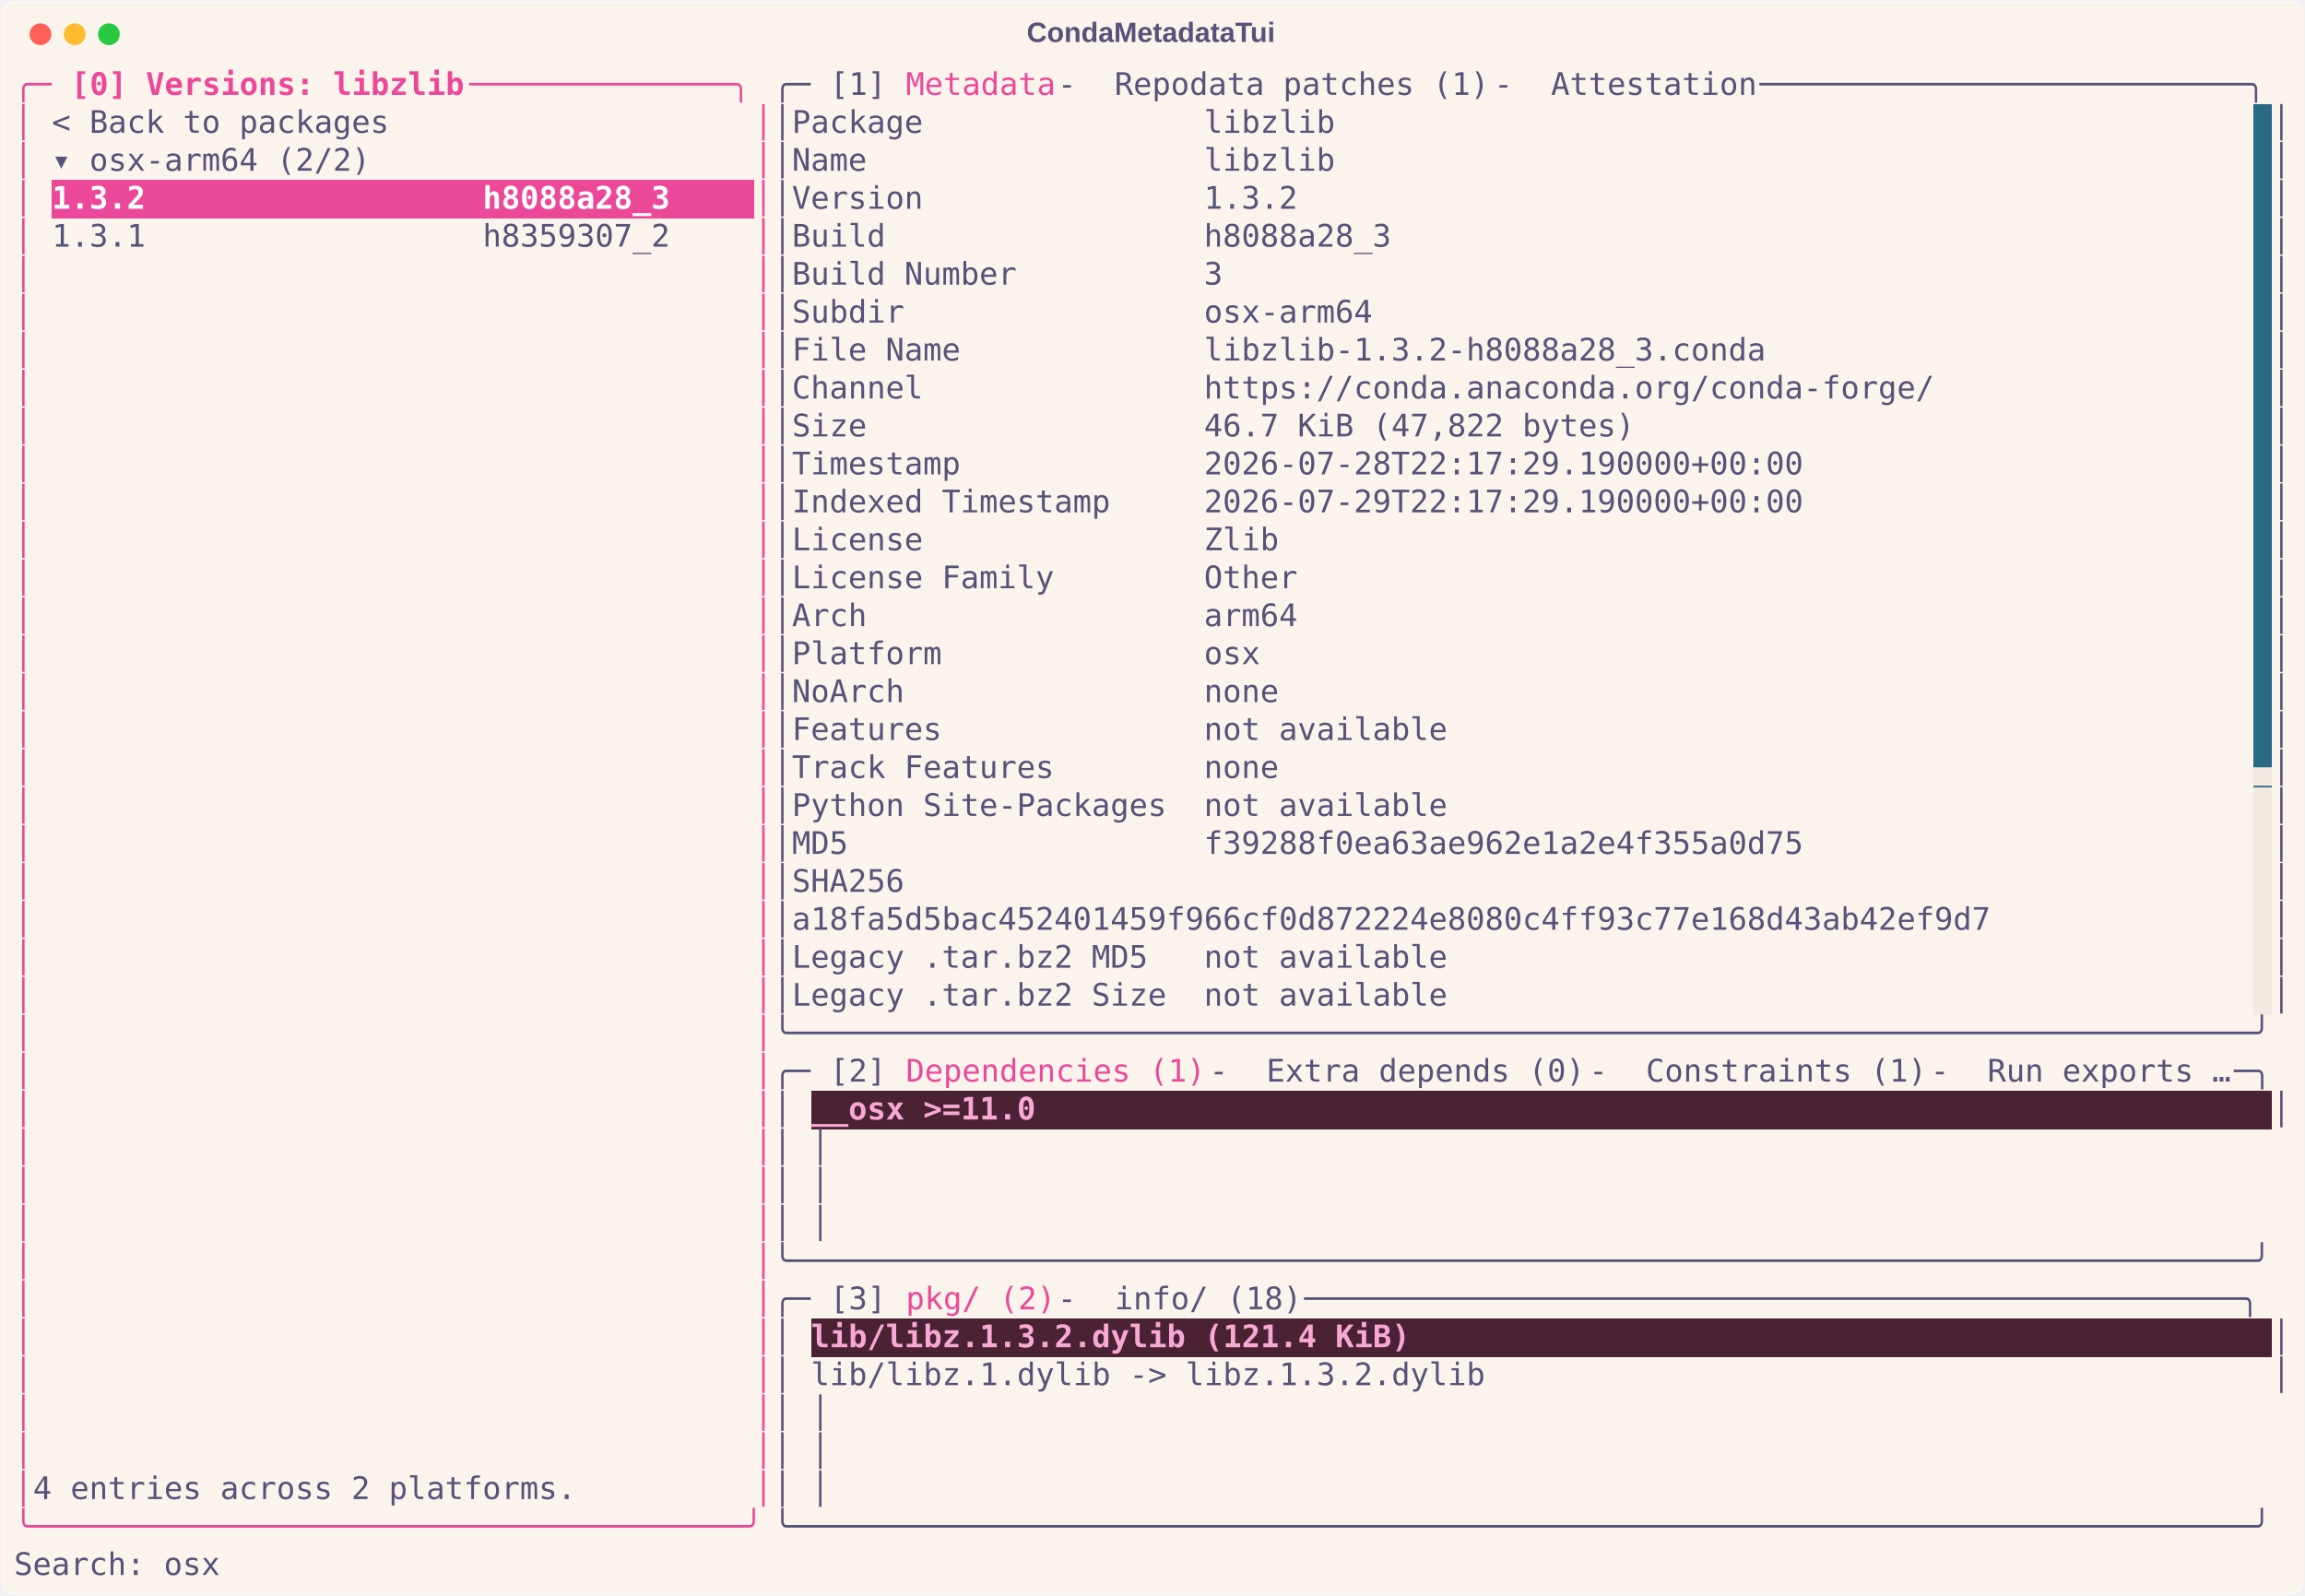
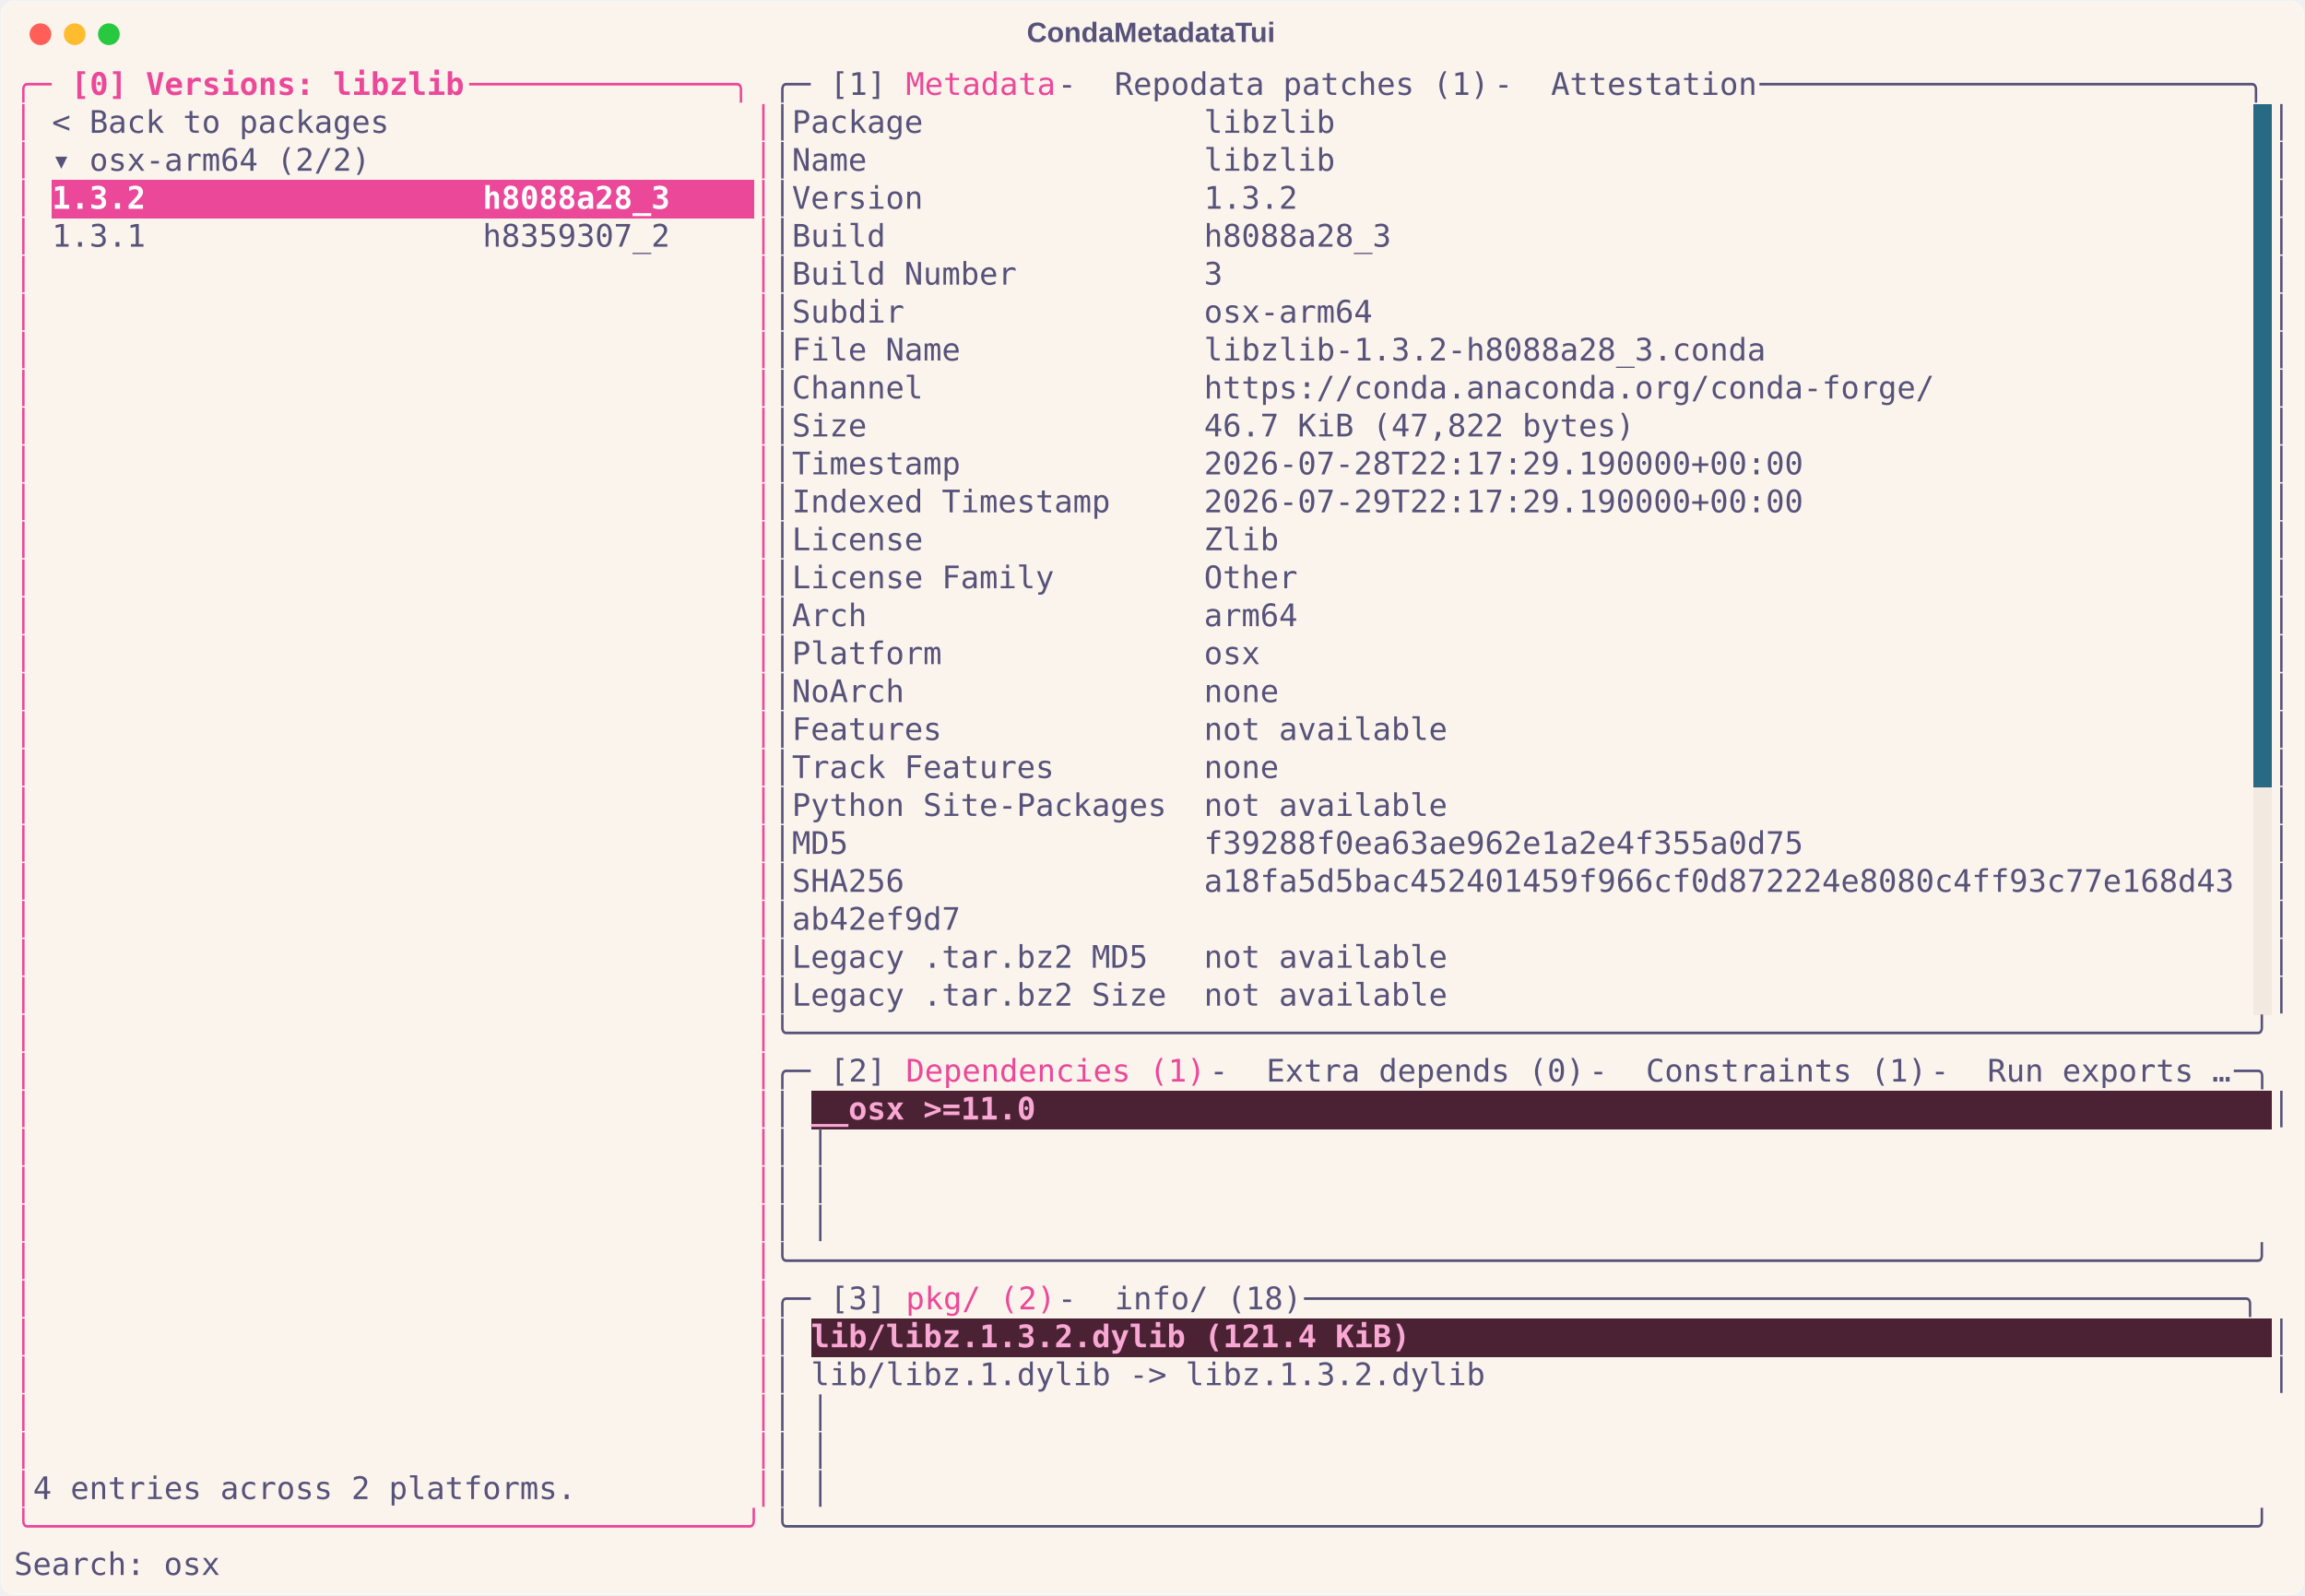
<svg xmlns="http://www.w3.org/2000/svg" class="rich-terminal" viewBox="0 0 1482 1026.0">
  <style>

    @font-face {
        font-family: "Fira Code";
        src: local("FiraCode-Regular"),
                url("https://cdnjs.cloudflare.com/ajax/libs/firacode/6.2.0/woff2/FiraCode-Regular.woff2") format("woff2"),
                url("https://cdnjs.cloudflare.com/ajax/libs/firacode/6.2.0/woff/FiraCode-Regular.woff") format("woff");
        font-style: normal;
        font-weight: 400;
    }
    @font-face {
        font-family: "Fira Code";
        src: local("FiraCode-Bold"),
                url("https://cdnjs.cloudflare.com/ajax/libs/firacode/6.2.0/woff2/FiraCode-Bold.woff2") format("woff2"),
                url("https://cdnjs.cloudflare.com/ajax/libs/firacode/6.2.0/woff/FiraCode-Bold.woff") format("woff");
        font-style: bold;
        font-weight: 700;
    }

    .terminal-matrix {
        font-family: Fira Code, monospace;
        font-size: 20px;
        line-height: 24.4px;
        font-variant-east-asian: full-width;
    }

    .terminal-title {
        font-size: 18px;
        font-weight: bold;
        font-family: arial;
    }

    .terminal-r1 { fill: #ec4899 }
.terminal-r2 { fill: #ec4899;font-weight: bold }
.terminal-r3 { fill: #575279 }
.terminal-r4 { fill: #faf4ed }
.terminal-r5 { fill: #ffffff;font-weight: bold }
- .terminal-r6 { fill: #f2e9e1 }
- .terminal-r7 { fill: #f9a8d4;font-weight: bold }
+ .terminal-r6 { fill: #f9a8d4;font-weight: bold }
    </style>
  <defs>
    <clipPath id="terminal-clip-terminal">
      <rect x="0" y="0" width="1463.0" height="975.0" />
    </clipPath>
    <clipPath id="terminal-line-0">
      <rect x="0" y="1.5" width="1464" height="24.65" />
    </clipPath>
    <clipPath id="terminal-line-1">
      <rect x="0" y="25.9" width="1464" height="24.65" />
    </clipPath>
    <clipPath id="terminal-line-2">
      <rect x="0" y="50.3" width="1464" height="24.65" />
    </clipPath>
    <clipPath id="terminal-line-3">
      <rect x="0" y="74.7" width="1464" height="24.65" />
    </clipPath>
    <clipPath id="terminal-line-4">
      <rect x="0" y="99.1" width="1464" height="24.65" />
    </clipPath>
    <clipPath id="terminal-line-5">
      <rect x="0" y="123.5" width="1464" height="24.65" />
    </clipPath>
    <clipPath id="terminal-line-6">
      <rect x="0" y="147.9" width="1464" height="24.65" />
    </clipPath>
    <clipPath id="terminal-line-7">
      <rect x="0" y="172.3" width="1464" height="24.65" />
    </clipPath>
    <clipPath id="terminal-line-8">
      <rect x="0" y="196.7" width="1464" height="24.65" />
    </clipPath>
    <clipPath id="terminal-line-9">
      <rect x="0" y="221.1" width="1464" height="24.65" />
    </clipPath>
    <clipPath id="terminal-line-10">
      <rect x="0" y="245.5" width="1464" height="24.65" />
    </clipPath>
    <clipPath id="terminal-line-11">
      <rect x="0" y="269.9" width="1464" height="24.65" />
    </clipPath>
    <clipPath id="terminal-line-12">
      <rect x="0" y="294.3" width="1464" height="24.65" />
    </clipPath>
    <clipPath id="terminal-line-13">
      <rect x="0" y="318.7" width="1464" height="24.65" />
    </clipPath>
    <clipPath id="terminal-line-14">
      <rect x="0" y="343.1" width="1464" height="24.65" />
    </clipPath>
    <clipPath id="terminal-line-15">
      <rect x="0" y="367.5" width="1464" height="24.65" />
    </clipPath>
    <clipPath id="terminal-line-16">
      <rect x="0" y="391.9" width="1464" height="24.65" />
    </clipPath>
    <clipPath id="terminal-line-17">
      <rect x="0" y="416.3" width="1464" height="24.65" />
    </clipPath>
    <clipPath id="terminal-line-18">
      <rect x="0" y="440.7" width="1464" height="24.65" />
    </clipPath>
    <clipPath id="terminal-line-19">
      <rect x="0" y="465.1" width="1464" height="24.65" />
    </clipPath>
    <clipPath id="terminal-line-20">
      <rect x="0" y="489.5" width="1464" height="24.65" />
    </clipPath>
    <clipPath id="terminal-line-21">
      <rect x="0" y="513.9" width="1464" height="24.65" />
    </clipPath>
    <clipPath id="terminal-line-22">
      <rect x="0" y="538.3" width="1464" height="24.65" />
    </clipPath>
    <clipPath id="terminal-line-23">
      <rect x="0" y="562.7" width="1464" height="24.65" />
    </clipPath>
    <clipPath id="terminal-line-24">
      <rect x="0" y="587.1" width="1464" height="24.65" />
    </clipPath>
    <clipPath id="terminal-line-25">
      <rect x="0" y="611.5" width="1464" height="24.65" />
    </clipPath>
    <clipPath id="terminal-line-26">
      <rect x="0" y="635.9" width="1464" height="24.65" />
    </clipPath>
    <clipPath id="terminal-line-27">
      <rect x="0" y="660.3" width="1464" height="24.65" />
    </clipPath>
    <clipPath id="terminal-line-28">
      <rect x="0" y="684.7" width="1464" height="24.65" />
    </clipPath>
    <clipPath id="terminal-line-29">
      <rect x="0" y="709.1" width="1464" height="24.65" />
    </clipPath>
    <clipPath id="terminal-line-30">
      <rect x="0" y="733.5" width="1464" height="24.65" />
    </clipPath>
    <clipPath id="terminal-line-31">
      <rect x="0" y="757.9" width="1464" height="24.65" />
    </clipPath>
    <clipPath id="terminal-line-32">
      <rect x="0" y="782.3" width="1464" height="24.65" />
    </clipPath>
    <clipPath id="terminal-line-33">
      <rect x="0" y="806.7" width="1464" height="24.65" />
    </clipPath>
    <clipPath id="terminal-line-34">
      <rect x="0" y="831.1" width="1464" height="24.65" />
    </clipPath>
    <clipPath id="terminal-line-35">
      <rect x="0" y="855.5" width="1464" height="24.65" />
    </clipPath>
    <clipPath id="terminal-line-36">
      <rect x="0" y="879.9" width="1464" height="24.65" />
    </clipPath>
    <clipPath id="terminal-line-37">
      <rect x="0" y="904.3" width="1464" height="24.65" />
    </clipPath>
    <clipPath id="terminal-line-38">
      <rect x="0" y="928.7" width="1464" height="24.65" />
    </clipPath>
  </defs>
  <rect fill="#faf4ed" stroke="rgba(255,255,255,0.35)" stroke-width="1" x="1" y="1" width="1480" height="1024" rx="8" />
  <text class="terminal-title" fill="#575279" text-anchor="middle" x="740" y="27">CondaMetadataTui</text>
  <g transform="translate(26,22)">
    <circle cx="0" cy="0" r="7" fill="#ff5f57" />
    <circle cx="22" cy="0" r="7" fill="#febc2e" />
    <circle cx="44" cy="0" r="7" fill="#28c840" />
  </g>
  <g transform="translate(9, 41)" clip-path="url(#terminal-clip-terminal)">
    <rect fill="#286983" x="1439.6" y="25.9" width="12.2" height="24.65" shape-rendering="crispEdges" />
    <rect fill="#286983" x="1439.6" y="50.3" width="12.2" height="24.65" shape-rendering="crispEdges" />
    <rect fill="#ec4899" x="24.4" y="74.7" width="402.6" height="24.65" shape-rendering="crispEdges" />
    <rect fill="#ec4899" x="427" y="74.7" width="48.8" height="24.65" shape-rendering="crispEdges" />
    <rect fill="#286983" x="1439.6" y="74.7" width="12.2" height="24.65" shape-rendering="crispEdges" />
    <rect fill="#286983" x="1439.6" y="99.1" width="12.2" height="24.65" shape-rendering="crispEdges" />
    <rect fill="#286983" x="1439.6" y="123.5" width="12.2" height="24.65" shape-rendering="crispEdges" />
    <rect fill="#286983" x="1439.6" y="147.9" width="12.2" height="24.65" shape-rendering="crispEdges" />
    <rect fill="#286983" x="1439.6" y="172.3" width="12.2" height="24.65" shape-rendering="crispEdges" />
    <rect fill="#286983" x="1439.6" y="196.7" width="12.2" height="24.65" shape-rendering="crispEdges" />
    <rect fill="#286983" x="1439.6" y="221.1" width="12.2" height="24.65" shape-rendering="crispEdges" />
    <rect fill="#286983" x="1439.6" y="245.5" width="12.2" height="24.65" shape-rendering="crispEdges" />
    <rect fill="#286983" x="1439.6" y="269.9" width="12.2" height="24.65" shape-rendering="crispEdges" />
    <rect fill="#286983" x="1439.6" y="294.3" width="12.2" height="24.65" shape-rendering="crispEdges" />
    <rect fill="#286983" x="1439.6" y="318.7" width="12.2" height="24.65" shape-rendering="crispEdges" />
    <rect fill="#286983" x="1439.6" y="343.1" width="12.2" height="24.65" shape-rendering="crispEdges" />
    <rect fill="#286983" x="1439.6" y="367.5" width="12.2" height="24.65" shape-rendering="crispEdges" />
    <rect fill="#286983" x="1439.6" y="391.9" width="12.2" height="24.65" shape-rendering="crispEdges" />
    <rect fill="#286983" x="1439.6" y="416.3" width="12.2" height="24.65" shape-rendering="crispEdges" />
    <rect fill="#286983" x="1439.6" y="440.7" width="12.2" height="24.65" shape-rendering="crispEdges" />
    <rect fill="#f2e9e1" x="1439.6" y="465.1" width="12.2" height="24.65" shape-rendering="crispEdges" />
    <rect fill="#f2e9e1" x="1439.6" y="489.5" width="12.2" height="24.65" shape-rendering="crispEdges" />
    <rect fill="#f2e9e1" x="1439.6" y="513.9" width="12.2" height="24.65" shape-rendering="crispEdges" />
    <rect fill="#f2e9e1" x="1439.6" y="538.3" width="12.2" height="24.65" shape-rendering="crispEdges" />
    <rect fill="#f2e9e1" x="1439.6" y="562.7" width="12.2" height="24.65" shape-rendering="crispEdges" />
    <rect fill="#f2e9e1" x="1439.6" y="587.1" width="12.2" height="24.65" shape-rendering="crispEdges" />
    <rect fill="#4a2233" x="512.4" y="660.3" width="146.4" height="24.65" shape-rendering="crispEdges" />
    <rect fill="#4a2233" x="658.8" y="660.3" width="793" height="24.65" shape-rendering="crispEdges" />
    <rect fill="#4a2233" x="512.4" y="806.7" width="390.4" height="24.65" shape-rendering="crispEdges" />
    <rect fill="#4a2233" x="902.8" y="806.7" width="549" height="24.65" shape-rendering="crispEdges" />
    <g class="terminal-matrix">
      <text class="terminal-r1" x="0" y="20" textLength="36.6" clip-path="url(#terminal-line-0)">╭─ </text>
      <text class="terminal-r2" x="36.6" y="20" textLength="256.2" clip-path="url(#terminal-line-0)">[0] Versions: libzlib</text>
      <text class="terminal-r1" x="292.8" y="20" textLength="195.2" clip-path="url(#terminal-line-0)"> ──────────────╮</text>
      <text class="terminal-r3" x="488" y="20" textLength="36.6" clip-path="url(#terminal-line-0)">╭─ </text>
      <text class="terminal-r3" x="524.6" y="20" textLength="48.8" clip-path="url(#terminal-line-0)">[1] </text>
      <text class="terminal-r1" x="573.4" y="20" textLength="97.6" clip-path="url(#terminal-line-0)">Metadata</text>
      <text class="terminal-r3" x="671" y="20" textLength="36.6" clip-path="url(#terminal-line-0)"> - </text>
      <text class="terminal-r3" x="707.6" y="20" textLength="244" clip-path="url(#terminal-line-0)">Repodata patches (1)</text>
      <text class="terminal-r3" x="951.6" y="20" textLength="36.6" clip-path="url(#terminal-line-0)"> - </text>
      <text class="terminal-r3" x="988.2" y="20" textLength="134.2" clip-path="url(#terminal-line-0)">Attestation</text>
      <text class="terminal-r3" x="1122.4" y="20" textLength="341.6" clip-path="url(#terminal-line-0)"> ──────────────────────────╮</text>
      <text class="terminal-r3" x="1464" y="20" textLength="12.2" clip-path="url(#terminal-line-0)">
</text>
      <text class="terminal-r1" x="0" y="44.4" textLength="12.2" clip-path="url(#terminal-line-1)">│</text>
      <text class="terminal-r3" x="24.4" y="44.4" textLength="219.6" clip-path="url(#terminal-line-1)">&lt; Back to packages</text>
      <text class="terminal-r1" x="475.8" y="44.4" textLength="12.2" clip-path="url(#terminal-line-1)">│</text>
      <text class="terminal-r3" x="488" y="44.4" textLength="12.2" clip-path="url(#terminal-line-1)">│</text>
      <text class="terminal-r3" x="500.2" y="44.4" textLength="353.8" clip-path="url(#terminal-line-1)">Package               libzlib</text>
      <text class="terminal-r3" x="1451.8" y="44.4" textLength="12.2" clip-path="url(#terminal-line-1)">│</text>
      <text class="terminal-r3" x="1464" y="44.4" textLength="12.2" clip-path="url(#terminal-line-1)">
</text>
      <text class="terminal-r1" x="0" y="68.8" textLength="12.2" clip-path="url(#terminal-line-2)">│</text>
      <text class="terminal-r3" x="24.4" y="68.8" textLength="207.4" clip-path="url(#terminal-line-2)">▾ osx-arm64 (2/2)</text>
      <text class="terminal-r1" x="475.8" y="68.8" textLength="12.2" clip-path="url(#terminal-line-2)">│</text>
      <text class="terminal-r3" x="488" y="68.8" textLength="12.2" clip-path="url(#terminal-line-2)">│</text>
      <text class="terminal-r3" x="500.2" y="68.8" textLength="353.8" clip-path="url(#terminal-line-2)">Name                  libzlib</text>
      <text class="terminal-r3" x="1451.8" y="68.8" textLength="12.2" clip-path="url(#terminal-line-2)">│</text>
      <text class="terminal-r3" x="1464" y="68.8" textLength="12.2" clip-path="url(#terminal-line-2)">
</text>
      <text class="terminal-r1" x="0" y="93.2" textLength="12.2" clip-path="url(#terminal-line-3)">│</text>
      <text class="terminal-r5" x="24.4" y="93.2" textLength="402.6" clip-path="url(#terminal-line-3)">1.3.2                  h8088a28_3</text>
      <text class="terminal-r1" x="475.8" y="93.2" textLength="12.2" clip-path="url(#terminal-line-3)">│</text>
      <text class="terminal-r3" x="488" y="93.2" textLength="12.2" clip-path="url(#terminal-line-3)">│</text>
      <text class="terminal-r3" x="500.2" y="93.2" textLength="329.4" clip-path="url(#terminal-line-3)">Version               1.3.2</text>
      <text class="terminal-r3" x="1451.8" y="93.2" textLength="12.2" clip-path="url(#terminal-line-3)">│</text>
      <text class="terminal-r3" x="1464" y="93.2" textLength="12.2" clip-path="url(#terminal-line-3)">
</text>
      <text class="terminal-r1" x="0" y="117.6" textLength="12.2" clip-path="url(#terminal-line-4)">│</text>
      <text class="terminal-r3" x="24.4" y="117.6" textLength="402.6" clip-path="url(#terminal-line-4)">1.3.1                  h8359307_2</text>
      <text class="terminal-r1" x="475.8" y="117.6" textLength="12.2" clip-path="url(#terminal-line-4)">│</text>
      <text class="terminal-r3" x="488" y="117.6" textLength="12.2" clip-path="url(#terminal-line-4)">│</text>
      <text class="terminal-r3" x="500.2" y="117.6" textLength="390.4" clip-path="url(#terminal-line-4)">Build                 h8088a28_3</text>
      <text class="terminal-r3" x="1451.8" y="117.6" textLength="12.2" clip-path="url(#terminal-line-4)">│</text>
      <text class="terminal-r3" x="1464" y="117.6" textLength="12.2" clip-path="url(#terminal-line-4)">
</text>
      <text class="terminal-r1" x="0" y="142" textLength="12.2" clip-path="url(#terminal-line-5)">│</text>
      <text class="terminal-r1" x="475.8" y="142" textLength="12.2" clip-path="url(#terminal-line-5)">│</text>
      <text class="terminal-r3" x="488" y="142" textLength="12.2" clip-path="url(#terminal-line-5)">│</text>
      <text class="terminal-r3" x="500.2" y="142" textLength="280.6" clip-path="url(#terminal-line-5)">Build Number          3</text>
      <text class="terminal-r3" x="1451.8" y="142" textLength="12.2" clip-path="url(#terminal-line-5)">│</text>
      <text class="terminal-r3" x="1464" y="142" textLength="12.2" clip-path="url(#terminal-line-5)">
</text>
      <text class="terminal-r1" x="0" y="166.4" textLength="12.2" clip-path="url(#terminal-line-6)">│</text>
      <text class="terminal-r1" x="475.8" y="166.4" textLength="12.2" clip-path="url(#terminal-line-6)">│</text>
      <text class="terminal-r3" x="488" y="166.4" textLength="12.2" clip-path="url(#terminal-line-6)">│</text>
      <text class="terminal-r3" x="500.2" y="166.4" textLength="378.2" clip-path="url(#terminal-line-6)">Subdir                osx-arm64</text>
      <text class="terminal-r3" x="1451.8" y="166.4" textLength="12.2" clip-path="url(#terminal-line-6)">│</text>
      <text class="terminal-r3" x="1464" y="166.4" textLength="12.2" clip-path="url(#terminal-line-6)">
</text>
      <text class="terminal-r1" x="0" y="190.8" textLength="12.2" clip-path="url(#terminal-line-7)">│</text>
      <text class="terminal-r1" x="475.8" y="190.8" textLength="12.2" clip-path="url(#terminal-line-7)">│</text>
      <text class="terminal-r3" x="488" y="190.8" textLength="12.2" clip-path="url(#terminal-line-7)">│</text>
      <text class="terminal-r3" x="500.2" y="190.8" textLength="634.4" clip-path="url(#terminal-line-7)">File Name             libzlib-1.3.2-h8088a28_3.conda</text>
      <text class="terminal-r3" x="1451.8" y="190.8" textLength="12.2" clip-path="url(#terminal-line-7)">│</text>
      <text class="terminal-r3" x="1464" y="190.8" textLength="12.2" clip-path="url(#terminal-line-7)">
</text>
      <text class="terminal-r1" x="0" y="215.2" textLength="12.2" clip-path="url(#terminal-line-8)">│</text>
      <text class="terminal-r1" x="475.8" y="215.2" textLength="12.2" clip-path="url(#terminal-line-8)">│</text>
      <text class="terminal-r3" x="488" y="215.2" textLength="12.2" clip-path="url(#terminal-line-8)">│</text>
      <text class="terminal-r3" x="500.2" y="215.2" textLength="744.2" clip-path="url(#terminal-line-8)">Channel               https://conda.anaconda.org/conda-forge/</text>
      <text class="terminal-r3" x="1451.8" y="215.2" textLength="12.2" clip-path="url(#terminal-line-8)">│</text>
      <text class="terminal-r3" x="1464" y="215.2" textLength="12.2" clip-path="url(#terminal-line-8)">
</text>
      <text class="terminal-r1" x="0" y="239.6" textLength="12.2" clip-path="url(#terminal-line-9)">│</text>
      <text class="terminal-r1" x="475.8" y="239.6" textLength="12.2" clip-path="url(#terminal-line-9)">│</text>
      <text class="terminal-r3" x="488" y="239.6" textLength="12.2" clip-path="url(#terminal-line-9)">│</text>
      <text class="terminal-r3" x="500.2" y="239.6" textLength="549" clip-path="url(#terminal-line-9)">Size                  46.7 KiB (47,822 bytes)</text>
      <text class="terminal-r3" x="1451.8" y="239.6" textLength="12.2" clip-path="url(#terminal-line-9)">│</text>
      <text class="terminal-r3" x="1464" y="239.6" textLength="12.2" clip-path="url(#terminal-line-9)">
</text>
      <text class="terminal-r1" x="0" y="264" textLength="12.2" clip-path="url(#terminal-line-10)">│</text>
      <text class="terminal-r1" x="475.8" y="264" textLength="12.2" clip-path="url(#terminal-line-10)">│</text>
      <text class="terminal-r3" x="488" y="264" textLength="12.2" clip-path="url(#terminal-line-10)">│</text>
      <text class="terminal-r3" x="500.2" y="264" textLength="658.8" clip-path="url(#terminal-line-10)">Timestamp             2026-07-28T22:17:29.190000+00:00</text>
      <text class="terminal-r3" x="1451.8" y="264" textLength="12.2" clip-path="url(#terminal-line-10)">│</text>
      <text class="terminal-r3" x="1464" y="264" textLength="12.2" clip-path="url(#terminal-line-10)">
</text>
      <text class="terminal-r1" x="0" y="288.4" textLength="12.2" clip-path="url(#terminal-line-11)">│</text>
      <text class="terminal-r1" x="475.8" y="288.4" textLength="12.2" clip-path="url(#terminal-line-11)">│</text>
      <text class="terminal-r3" x="488" y="288.4" textLength="12.2" clip-path="url(#terminal-line-11)">│</text>
      <text class="terminal-r3" x="500.2" y="288.4" textLength="658.8" clip-path="url(#terminal-line-11)">Indexed Timestamp     2026-07-29T22:17:29.190000+00:00</text>
      <text class="terminal-r3" x="1451.8" y="288.4" textLength="12.2" clip-path="url(#terminal-line-11)">│</text>
      <text class="terminal-r3" x="1464" y="288.4" textLength="12.2" clip-path="url(#terminal-line-11)">
</text>
      <text class="terminal-r1" x="0" y="312.8" textLength="12.2" clip-path="url(#terminal-line-12)">│</text>
      <text class="terminal-r1" x="475.8" y="312.8" textLength="12.2" clip-path="url(#terminal-line-12)">│</text>
      <text class="terminal-r3" x="488" y="312.8" textLength="12.2" clip-path="url(#terminal-line-12)">│</text>
      <text class="terminal-r3" x="500.2" y="312.8" textLength="317.2" clip-path="url(#terminal-line-12)">License               Zlib</text>
      <text class="terminal-r3" x="1451.8" y="312.8" textLength="12.2" clip-path="url(#terminal-line-12)">│</text>
      <text class="terminal-r3" x="1464" y="312.8" textLength="12.2" clip-path="url(#terminal-line-12)">
</text>
      <text class="terminal-r1" x="0" y="337.2" textLength="12.2" clip-path="url(#terminal-line-13)">│</text>
      <text class="terminal-r1" x="475.8" y="337.2" textLength="12.2" clip-path="url(#terminal-line-13)">│</text>
      <text class="terminal-r3" x="488" y="337.2" textLength="12.2" clip-path="url(#terminal-line-13)">│</text>
      <text class="terminal-r3" x="500.2" y="337.2" textLength="329.4" clip-path="url(#terminal-line-13)">License Family        Other</text>
      <text class="terminal-r3" x="1451.8" y="337.2" textLength="12.2" clip-path="url(#terminal-line-13)">│</text>
      <text class="terminal-r3" x="1464" y="337.2" textLength="12.2" clip-path="url(#terminal-line-13)">
</text>
      <text class="terminal-r1" x="0" y="361.6" textLength="12.2" clip-path="url(#terminal-line-14)">│</text>
      <text class="terminal-r1" x="475.8" y="361.6" textLength="12.2" clip-path="url(#terminal-line-14)">│</text>
      <text class="terminal-r3" x="488" y="361.6" textLength="12.2" clip-path="url(#terminal-line-14)">│</text>
      <text class="terminal-r3" x="500.2" y="361.6" textLength="329.4" clip-path="url(#terminal-line-14)">Arch                  arm64</text>
      <text class="terminal-r3" x="1451.8" y="361.6" textLength="12.2" clip-path="url(#terminal-line-14)">│</text>
      <text class="terminal-r3" x="1464" y="361.6" textLength="12.2" clip-path="url(#terminal-line-14)">
</text>
      <text class="terminal-r1" x="0" y="386" textLength="12.2" clip-path="url(#terminal-line-15)">│</text>
      <text class="terminal-r1" x="475.8" y="386" textLength="12.2" clip-path="url(#terminal-line-15)">│</text>
      <text class="terminal-r3" x="488" y="386" textLength="12.2" clip-path="url(#terminal-line-15)">│</text>
      <text class="terminal-r3" x="500.2" y="386" textLength="305" clip-path="url(#terminal-line-15)">Platform              osx</text>
      <text class="terminal-r3" x="1451.8" y="386" textLength="12.2" clip-path="url(#terminal-line-15)">│</text>
      <text class="terminal-r3" x="1464" y="386" textLength="12.2" clip-path="url(#terminal-line-15)">
</text>
      <text class="terminal-r1" x="0" y="410.4" textLength="12.2" clip-path="url(#terminal-line-16)">│</text>
      <text class="terminal-r1" x="475.8" y="410.4" textLength="12.2" clip-path="url(#terminal-line-16)">│</text>
      <text class="terminal-r3" x="488" y="410.4" textLength="12.2" clip-path="url(#terminal-line-16)">│</text>
      <text class="terminal-r3" x="500.2" y="410.4" textLength="317.2" clip-path="url(#terminal-line-16)">NoArch                none</text>
      <text class="terminal-r3" x="1451.8" y="410.4" textLength="12.2" clip-path="url(#terminal-line-16)">│</text>
      <text class="terminal-r3" x="1464" y="410.4" textLength="12.2" clip-path="url(#terminal-line-16)">
</text>
      <text class="terminal-r1" x="0" y="434.8" textLength="12.2" clip-path="url(#terminal-line-17)">│</text>
      <text class="terminal-r1" x="475.8" y="434.8" textLength="12.2" clip-path="url(#terminal-line-17)">│</text>
      <text class="terminal-r3" x="488" y="434.8" textLength="12.2" clip-path="url(#terminal-line-17)">│</text>
      <text class="terminal-r3" x="500.2" y="434.8" textLength="427" clip-path="url(#terminal-line-17)">Features              not available</text>
      <text class="terminal-r3" x="1451.8" y="434.8" textLength="12.2" clip-path="url(#terminal-line-17)">│</text>
      <text class="terminal-r3" x="1464" y="434.8" textLength="12.2" clip-path="url(#terminal-line-17)">
</text>
      <text class="terminal-r1" x="0" y="459.2" textLength="12.2" clip-path="url(#terminal-line-18)">│</text>
      <text class="terminal-r1" x="475.8" y="459.2" textLength="12.2" clip-path="url(#terminal-line-18)">│</text>
      <text class="terminal-r3" x="488" y="459.2" textLength="12.2" clip-path="url(#terminal-line-18)">│</text>
      <text class="terminal-r3" x="500.2" y="459.2" textLength="317.2" clip-path="url(#terminal-line-18)">Track Features        none</text>
-       <text class="terminal-r6" x="1439.6" y="459.2" textLength="12.2" clip-path="url(#terminal-line-18)">▄</text>
      <text class="terminal-r3" x="1451.8" y="459.2" textLength="12.2" clip-path="url(#terminal-line-18)">│</text>
      <text class="terminal-r3" x="1464" y="459.2" textLength="12.2" clip-path="url(#terminal-line-18)">
</text>
      <text class="terminal-r1" x="0" y="483.6" textLength="12.2" clip-path="url(#terminal-line-19)">│</text>
      <text class="terminal-r1" x="475.8" y="483.6" textLength="12.2" clip-path="url(#terminal-line-19)">│</text>
      <text class="terminal-r3" x="488" y="483.6" textLength="12.2" clip-path="url(#terminal-line-19)">│</text>
      <text class="terminal-r3" x="500.2" y="483.6" textLength="427" clip-path="url(#terminal-line-19)">Python Site-Packages  not available</text>
      <text class="terminal-r3" x="1451.8" y="483.6" textLength="12.2" clip-path="url(#terminal-line-19)">│</text>
      <text class="terminal-r3" x="1464" y="483.6" textLength="12.2" clip-path="url(#terminal-line-19)">
</text>
      <text class="terminal-r1" x="0" y="508" textLength="12.2" clip-path="url(#terminal-line-20)">│</text>
      <text class="terminal-r1" x="475.8" y="508" textLength="12.2" clip-path="url(#terminal-line-20)">│</text>
      <text class="terminal-r3" x="488" y="508" textLength="12.2" clip-path="url(#terminal-line-20)">│</text>
      <text class="terminal-r3" x="500.2" y="508" textLength="658.8" clip-path="url(#terminal-line-20)">MD5                   f39288f0ea63ae962e1a2e4f355a0d75</text>
      <text class="terminal-r3" x="1451.8" y="508" textLength="12.2" clip-path="url(#terminal-line-20)">│</text>
      <text class="terminal-r3" x="1464" y="508" textLength="12.2" clip-path="url(#terminal-line-20)">
</text>
      <text class="terminal-r1" x="0" y="532.4" textLength="12.2" clip-path="url(#terminal-line-21)">│</text>
      <text class="terminal-r1" x="475.8" y="532.4" textLength="12.2" clip-path="url(#terminal-line-21)">│</text>
      <text class="terminal-r3" x="488" y="532.4" textLength="12.2" clip-path="url(#terminal-line-21)">│</text>
-       <text class="terminal-r3" x="500.2" y="532.4" textLength="73.2" clip-path="url(#terminal-line-21)">SHA256</text>
+       <text class="terminal-r3" x="500.2" y="532.4" textLength="939.4" clip-path="url(#terminal-line-21)">SHA256                a18fa5d5bac452401459f966cf0d872224e8080c4ff93c77e168d43</text>
      <text class="terminal-r3" x="1451.8" y="532.4" textLength="12.2" clip-path="url(#terminal-line-21)">│</text>
      <text class="terminal-r3" x="1464" y="532.4" textLength="12.2" clip-path="url(#terminal-line-21)">
</text>
      <text class="terminal-r1" x="0" y="556.8" textLength="12.2" clip-path="url(#terminal-line-22)">│</text>
      <text class="terminal-r1" x="475.8" y="556.8" textLength="12.2" clip-path="url(#terminal-line-22)">│</text>
      <text class="terminal-r3" x="488" y="556.8" textLength="12.2" clip-path="url(#terminal-line-22)">│</text>
-       <text class="terminal-r3" x="500.2" y="556.8" textLength="780.8" clip-path="url(#terminal-line-22)">a18fa5d5bac452401459f966cf0d872224e8080c4ff93c77e168d43ab42ef9d7</text>
+       <text class="terminal-r3" x="500.2" y="556.8" textLength="378.2" clip-path="url(#terminal-line-22)">                      ab42ef9d7</text>
      <text class="terminal-r3" x="1451.8" y="556.8" textLength="12.2" clip-path="url(#terminal-line-22)">│</text>
      <text class="terminal-r3" x="1464" y="556.8" textLength="12.2" clip-path="url(#terminal-line-22)">
</text>
      <text class="terminal-r1" x="0" y="581.2" textLength="12.2" clip-path="url(#terminal-line-23)">│</text>
      <text class="terminal-r1" x="475.8" y="581.2" textLength="12.2" clip-path="url(#terminal-line-23)">│</text>
      <text class="terminal-r3" x="488" y="581.2" textLength="12.2" clip-path="url(#terminal-line-23)">│</text>
      <text class="terminal-r3" x="500.2" y="581.2" textLength="427" clip-path="url(#terminal-line-23)">Legacy .tar.bz2 MD5   not available</text>
      <text class="terminal-r3" x="1451.8" y="581.2" textLength="12.2" clip-path="url(#terminal-line-23)">│</text>
      <text class="terminal-r3" x="1464" y="581.2" textLength="12.2" clip-path="url(#terminal-line-23)">
</text>
      <text class="terminal-r1" x="0" y="605.6" textLength="12.2" clip-path="url(#terminal-line-24)">│</text>
      <text class="terminal-r1" x="475.8" y="605.6" textLength="12.2" clip-path="url(#terminal-line-24)">│</text>
      <text class="terminal-r3" x="488" y="605.6" textLength="12.2" clip-path="url(#terminal-line-24)">│</text>
      <text class="terminal-r3" x="500.2" y="605.6" textLength="427" clip-path="url(#terminal-line-24)">Legacy .tar.bz2 Size  not available</text>
      <text class="terminal-r3" x="1451.8" y="605.6" textLength="12.2" clip-path="url(#terminal-line-24)">│</text>
      <text class="terminal-r3" x="1464" y="605.6" textLength="12.2" clip-path="url(#terminal-line-24)">
</text>
      <text class="terminal-r1" x="0" y="630" textLength="12.2" clip-path="url(#terminal-line-25)">│</text>
      <text class="terminal-r1" x="475.8" y="630" textLength="12.2" clip-path="url(#terminal-line-25)">│</text>
      <text class="terminal-r3" x="488" y="630" textLength="976" clip-path="url(#terminal-line-25)">╰──────────────────────────────────────────────────────────────────────────────╯</text>
      <text class="terminal-r3" x="1464" y="630" textLength="12.2" clip-path="url(#terminal-line-25)">
</text>
      <text class="terminal-r1" x="0" y="654.4" textLength="12.2" clip-path="url(#terminal-line-26)">│</text>
      <text class="terminal-r1" x="475.8" y="654.4" textLength="12.2" clip-path="url(#terminal-line-26)">│</text>
      <text class="terminal-r3" x="488" y="654.4" textLength="36.6" clip-path="url(#terminal-line-26)">╭─ </text>
      <text class="terminal-r3" x="524.6" y="654.4" textLength="48.8" clip-path="url(#terminal-line-26)">[2] </text>
      <text class="terminal-r1" x="573.4" y="654.4" textLength="195.2" clip-path="url(#terminal-line-26)">Dependencies (1)</text>
      <text class="terminal-r3" x="768.6" y="654.4" textLength="36.6" clip-path="url(#terminal-line-26)"> - </text>
      <text class="terminal-r3" x="805.2" y="654.4" textLength="207.4" clip-path="url(#terminal-line-26)">Extra depends (0)</text>
      <text class="terminal-r3" x="1012.6" y="654.4" textLength="36.6" clip-path="url(#terminal-line-26)"> - </text>
      <text class="terminal-r3" x="1049.2" y="654.4" textLength="183" clip-path="url(#terminal-line-26)">Constraints (1)</text>
      <text class="terminal-r3" x="1232.2" y="654.4" textLength="36.6" clip-path="url(#terminal-line-26)"> - </text>
      <text class="terminal-r3" x="1268.8" y="654.4" textLength="158.6" clip-path="url(#terminal-line-26)">Run exports …</text>
      <text class="terminal-r3" x="1427.4" y="654.4" textLength="36.6" clip-path="url(#terminal-line-26)"> ─╮</text>
      <text class="terminal-r3" x="1464" y="654.4" textLength="12.2" clip-path="url(#terminal-line-26)">
</text>
      <text class="terminal-r1" x="0" y="678.8" textLength="12.2" clip-path="url(#terminal-line-27)">│</text>
      <text class="terminal-r1" x="475.8" y="678.8" textLength="12.2" clip-path="url(#terminal-line-27)">│</text>
      <text class="terminal-r3" x="488" y="678.8" textLength="12.2" clip-path="url(#terminal-line-27)">│</text>
-       <text class="terminal-r7" x="512.4" y="678.8" textLength="146.4" clip-path="url(#terminal-line-27)">__osx &gt;=11.0</text>
+       <text class="terminal-r6" x="512.4" y="678.8" textLength="146.4" clip-path="url(#terminal-line-27)">__osx &gt;=11.0</text>
      <text class="terminal-r3" x="1451.8" y="678.8" textLength="12.2" clip-path="url(#terminal-line-27)">│</text>
      <text class="terminal-r3" x="1464" y="678.8" textLength="12.2" clip-path="url(#terminal-line-27)">
</text>
      <text class="terminal-r1" x="0" y="703.2" textLength="12.2" clip-path="url(#terminal-line-28)">│</text>
      <text class="terminal-r1" x="475.8" y="703.2" textLength="12.2" clip-path="url(#terminal-line-28)">│</text>
      <text class="terminal-r3" x="488" y="703.2" textLength="12.2" clip-path="url(#terminal-line-28)">│</text>
      <text class="terminal-r3" x="512.4" y="703.2" textLength="951.6" clip-path="url(#terminal-line-28)">                                                                             │</text>
      <text class="terminal-r3" x="1464" y="703.2" textLength="12.2" clip-path="url(#terminal-line-28)">
</text>
      <text class="terminal-r1" x="0" y="727.6" textLength="12.2" clip-path="url(#terminal-line-29)">│</text>
      <text class="terminal-r1" x="475.8" y="727.6" textLength="12.2" clip-path="url(#terminal-line-29)">│</text>
      <text class="terminal-r3" x="488" y="727.6" textLength="12.2" clip-path="url(#terminal-line-29)">│</text>
      <text class="terminal-r3" x="512.4" y="727.6" textLength="951.6" clip-path="url(#terminal-line-29)">                                                                             │</text>
      <text class="terminal-r3" x="1464" y="727.6" textLength="12.2" clip-path="url(#terminal-line-29)">
</text>
      <text class="terminal-r1" x="0" y="752" textLength="12.2" clip-path="url(#terminal-line-30)">│</text>
      <text class="terminal-r1" x="475.8" y="752" textLength="12.2" clip-path="url(#terminal-line-30)">│</text>
      <text class="terminal-r3" x="488" y="752" textLength="12.2" clip-path="url(#terminal-line-30)">│</text>
      <text class="terminal-r3" x="512.4" y="752" textLength="951.6" clip-path="url(#terminal-line-30)">                                                                             │</text>
      <text class="terminal-r3" x="1464" y="752" textLength="12.2" clip-path="url(#terminal-line-30)">
</text>
      <text class="terminal-r1" x="0" y="776.4" textLength="12.2" clip-path="url(#terminal-line-31)">│</text>
      <text class="terminal-r1" x="475.8" y="776.4" textLength="12.2" clip-path="url(#terminal-line-31)">│</text>
      <text class="terminal-r3" x="488" y="776.4" textLength="976" clip-path="url(#terminal-line-31)">╰──────────────────────────────────────────────────────────────────────────────╯</text>
      <text class="terminal-r3" x="1464" y="776.4" textLength="12.2" clip-path="url(#terminal-line-31)">
</text>
      <text class="terminal-r1" x="0" y="800.8" textLength="12.2" clip-path="url(#terminal-line-32)">│</text>
      <text class="terminal-r1" x="475.8" y="800.8" textLength="12.2" clip-path="url(#terminal-line-32)">│</text>
      <text class="terminal-r3" x="488" y="800.8" textLength="36.6" clip-path="url(#terminal-line-32)">╭─ </text>
      <text class="terminal-r3" x="524.6" y="800.8" textLength="48.8" clip-path="url(#terminal-line-32)">[3] </text>
      <text class="terminal-r1" x="573.4" y="800.8" textLength="97.6" clip-path="url(#terminal-line-32)">pkg/ (2)</text>
      <text class="terminal-r3" x="671" y="800.8" textLength="36.6" clip-path="url(#terminal-line-32)"> - </text>
      <text class="terminal-r3" x="707.6" y="800.8" textLength="122" clip-path="url(#terminal-line-32)">info/ (18)</text>
      <text class="terminal-r3" x="829.6" y="800.8" textLength="634.4" clip-path="url(#terminal-line-32)"> ──────────────────────────────────────────────────╮</text>
      <text class="terminal-r3" x="1464" y="800.8" textLength="12.2" clip-path="url(#terminal-line-32)">
</text>
      <text class="terminal-r1" x="0" y="825.2" textLength="12.2" clip-path="url(#terminal-line-33)">│</text>
      <text class="terminal-r1" x="475.8" y="825.2" textLength="12.2" clip-path="url(#terminal-line-33)">│</text>
      <text class="terminal-r3" x="488" y="825.2" textLength="12.2" clip-path="url(#terminal-line-33)">│</text>
-       <text class="terminal-r7" x="512.4" y="825.2" textLength="390.4" clip-path="url(#terminal-line-33)">lib/libz.1.3.2.dylib (121.4 KiB)</text>
+       <text class="terminal-r6" x="512.4" y="825.2" textLength="390.4" clip-path="url(#terminal-line-33)">lib/libz.1.3.2.dylib (121.4 KiB)</text>
      <text class="terminal-r3" x="1451.8" y="825.2" textLength="12.2" clip-path="url(#terminal-line-33)">│</text>
      <text class="terminal-r3" x="1464" y="825.2" textLength="12.2" clip-path="url(#terminal-line-33)">
</text>
      <text class="terminal-r1" x="0" y="849.6" textLength="12.2" clip-path="url(#terminal-line-34)">│</text>
      <text class="terminal-r1" x="475.8" y="849.6" textLength="12.2" clip-path="url(#terminal-line-34)">│</text>
      <text class="terminal-r3" x="488" y="849.6" textLength="12.2" clip-path="url(#terminal-line-34)">│</text>
      <text class="terminal-r3" x="512.4" y="849.6" textLength="439.2" clip-path="url(#terminal-line-34)">lib/libz.1.dylib -&gt; libz.1.3.2.dylib</text>
      <text class="terminal-r3" x="1451.8" y="849.6" textLength="12.2" clip-path="url(#terminal-line-34)">│</text>
      <text class="terminal-r3" x="1464" y="849.6" textLength="12.2" clip-path="url(#terminal-line-34)">
</text>
      <text class="terminal-r1" x="0" y="874" textLength="12.2" clip-path="url(#terminal-line-35)">│</text>
      <text class="terminal-r1" x="475.8" y="874" textLength="12.2" clip-path="url(#terminal-line-35)">│</text>
      <text class="terminal-r3" x="488" y="874" textLength="12.2" clip-path="url(#terminal-line-35)">│</text>
      <text class="terminal-r3" x="512.4" y="874" textLength="951.6" clip-path="url(#terminal-line-35)">                                                                             │</text>
      <text class="terminal-r3" x="1464" y="874" textLength="12.2" clip-path="url(#terminal-line-35)">
</text>
      <text class="terminal-r1" x="0" y="898.4" textLength="12.2" clip-path="url(#terminal-line-36)">│</text>
      <text class="terminal-r1" x="475.8" y="898.4" textLength="12.2" clip-path="url(#terminal-line-36)">│</text>
      <text class="terminal-r3" x="488" y="898.4" textLength="12.2" clip-path="url(#terminal-line-36)">│</text>
      <text class="terminal-r3" x="512.4" y="898.4" textLength="951.6" clip-path="url(#terminal-line-36)">                                                                             │</text>
      <text class="terminal-r3" x="1464" y="898.4" textLength="12.2" clip-path="url(#terminal-line-36)">
</text>
      <text class="terminal-r1" x="0" y="922.8" textLength="12.2" clip-path="url(#terminal-line-37)">│</text>
      <text class="terminal-r3" x="12.2" y="922.8" textLength="353.8" clip-path="url(#terminal-line-37)">4 entries across 2 platforms.</text>
      <text class="terminal-r1" x="475.8" y="922.8" textLength="12.2" clip-path="url(#terminal-line-37)">│</text>
      <text class="terminal-r3" x="488" y="922.8" textLength="12.2" clip-path="url(#terminal-line-37)">│</text>
      <text class="terminal-r3" x="512.4" y="922.8" textLength="951.6" clip-path="url(#terminal-line-37)">                                                                             │</text>
      <text class="terminal-r3" x="1464" y="922.8" textLength="12.2" clip-path="url(#terminal-line-37)">
</text>
      <text class="terminal-r1" x="0" y="947.2" textLength="488" clip-path="url(#terminal-line-38)">╰──────────────────────────────────────╯</text>
      <text class="terminal-r3" x="488" y="947.2" textLength="976" clip-path="url(#terminal-line-38)">╰──────────────────────────────────────────────────────────────────────────────╯</text>
      <text class="terminal-r3" x="1464" y="947.2" textLength="12.2" clip-path="url(#terminal-line-38)">
</text>
      <text class="terminal-r3" x="0" y="971.6" textLength="146.4" clip-path="url(#terminal-line-39)">Search: osx_</text>
    </g>
  </g>
</svg>
